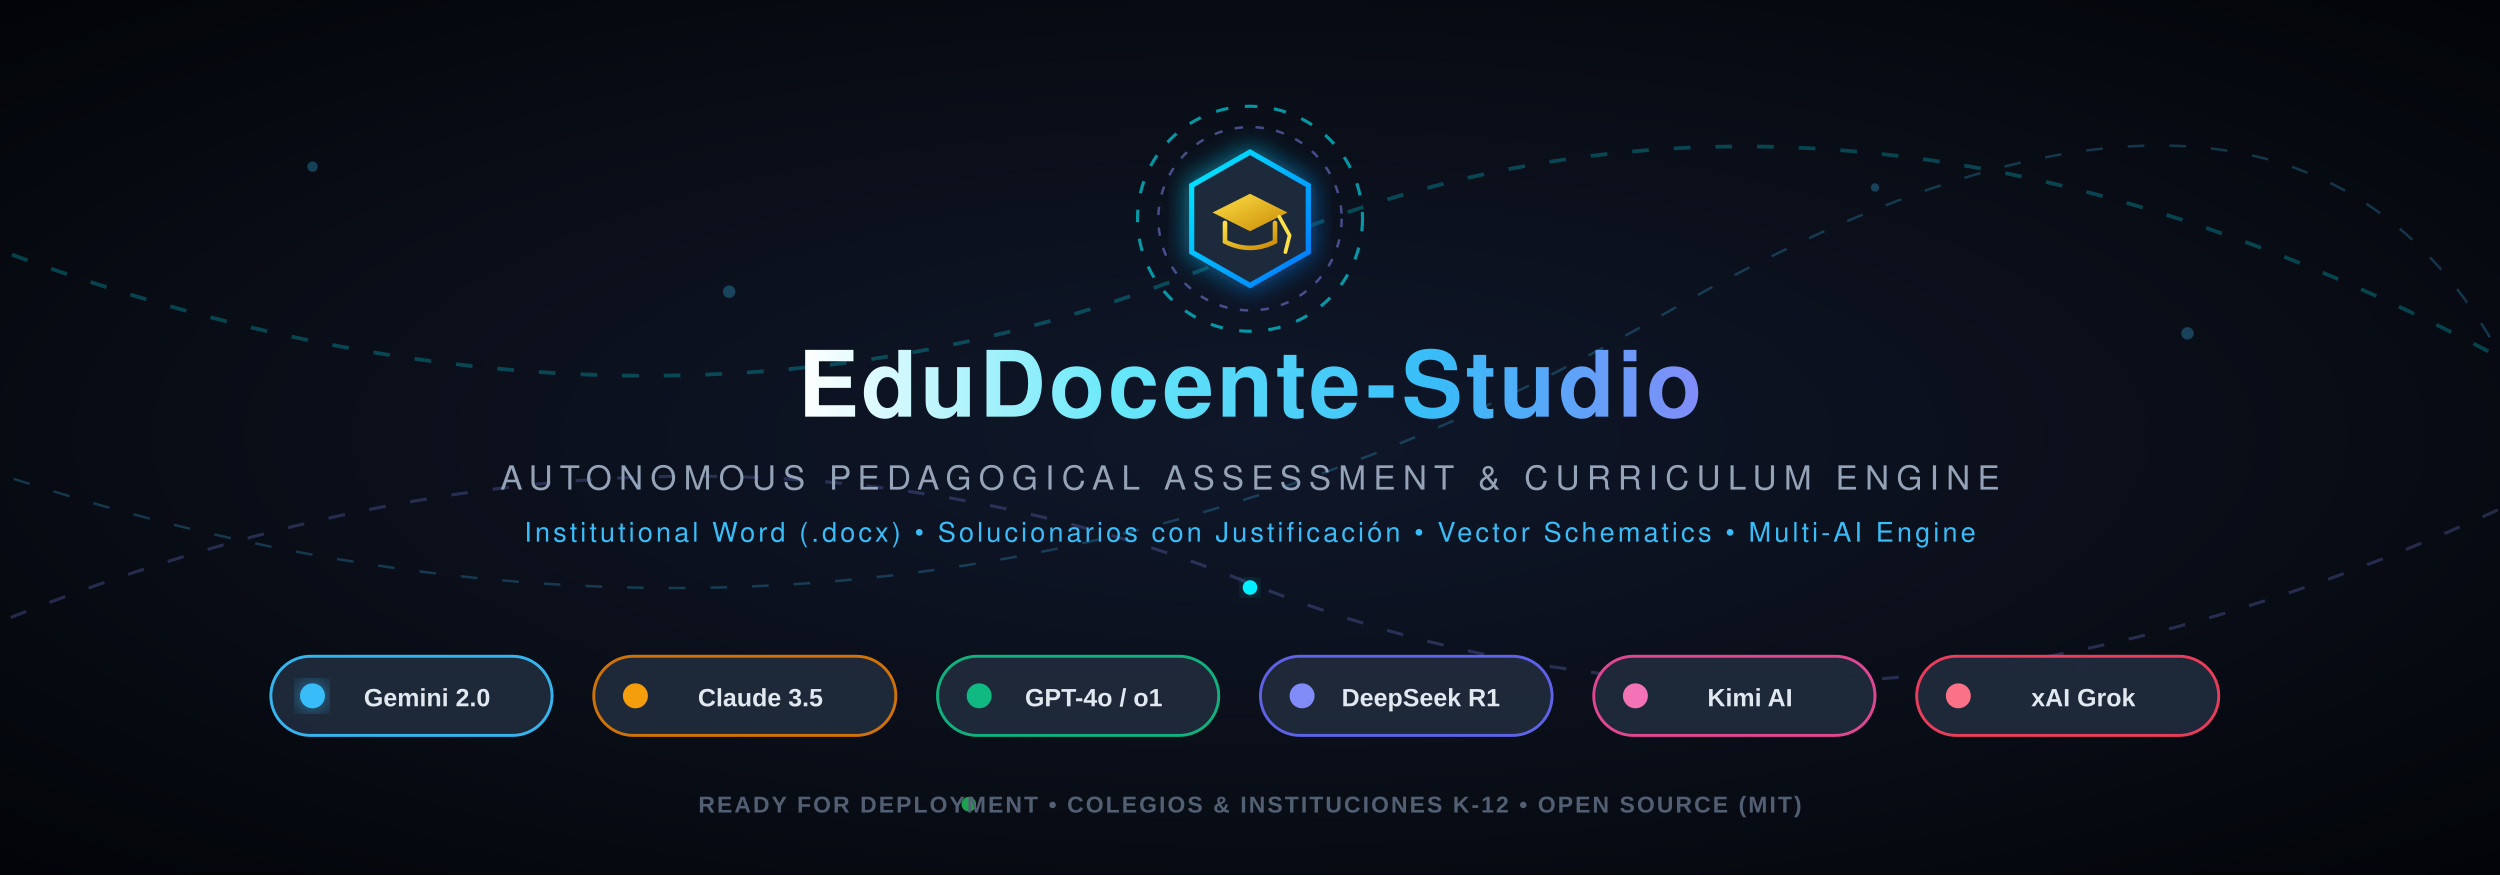
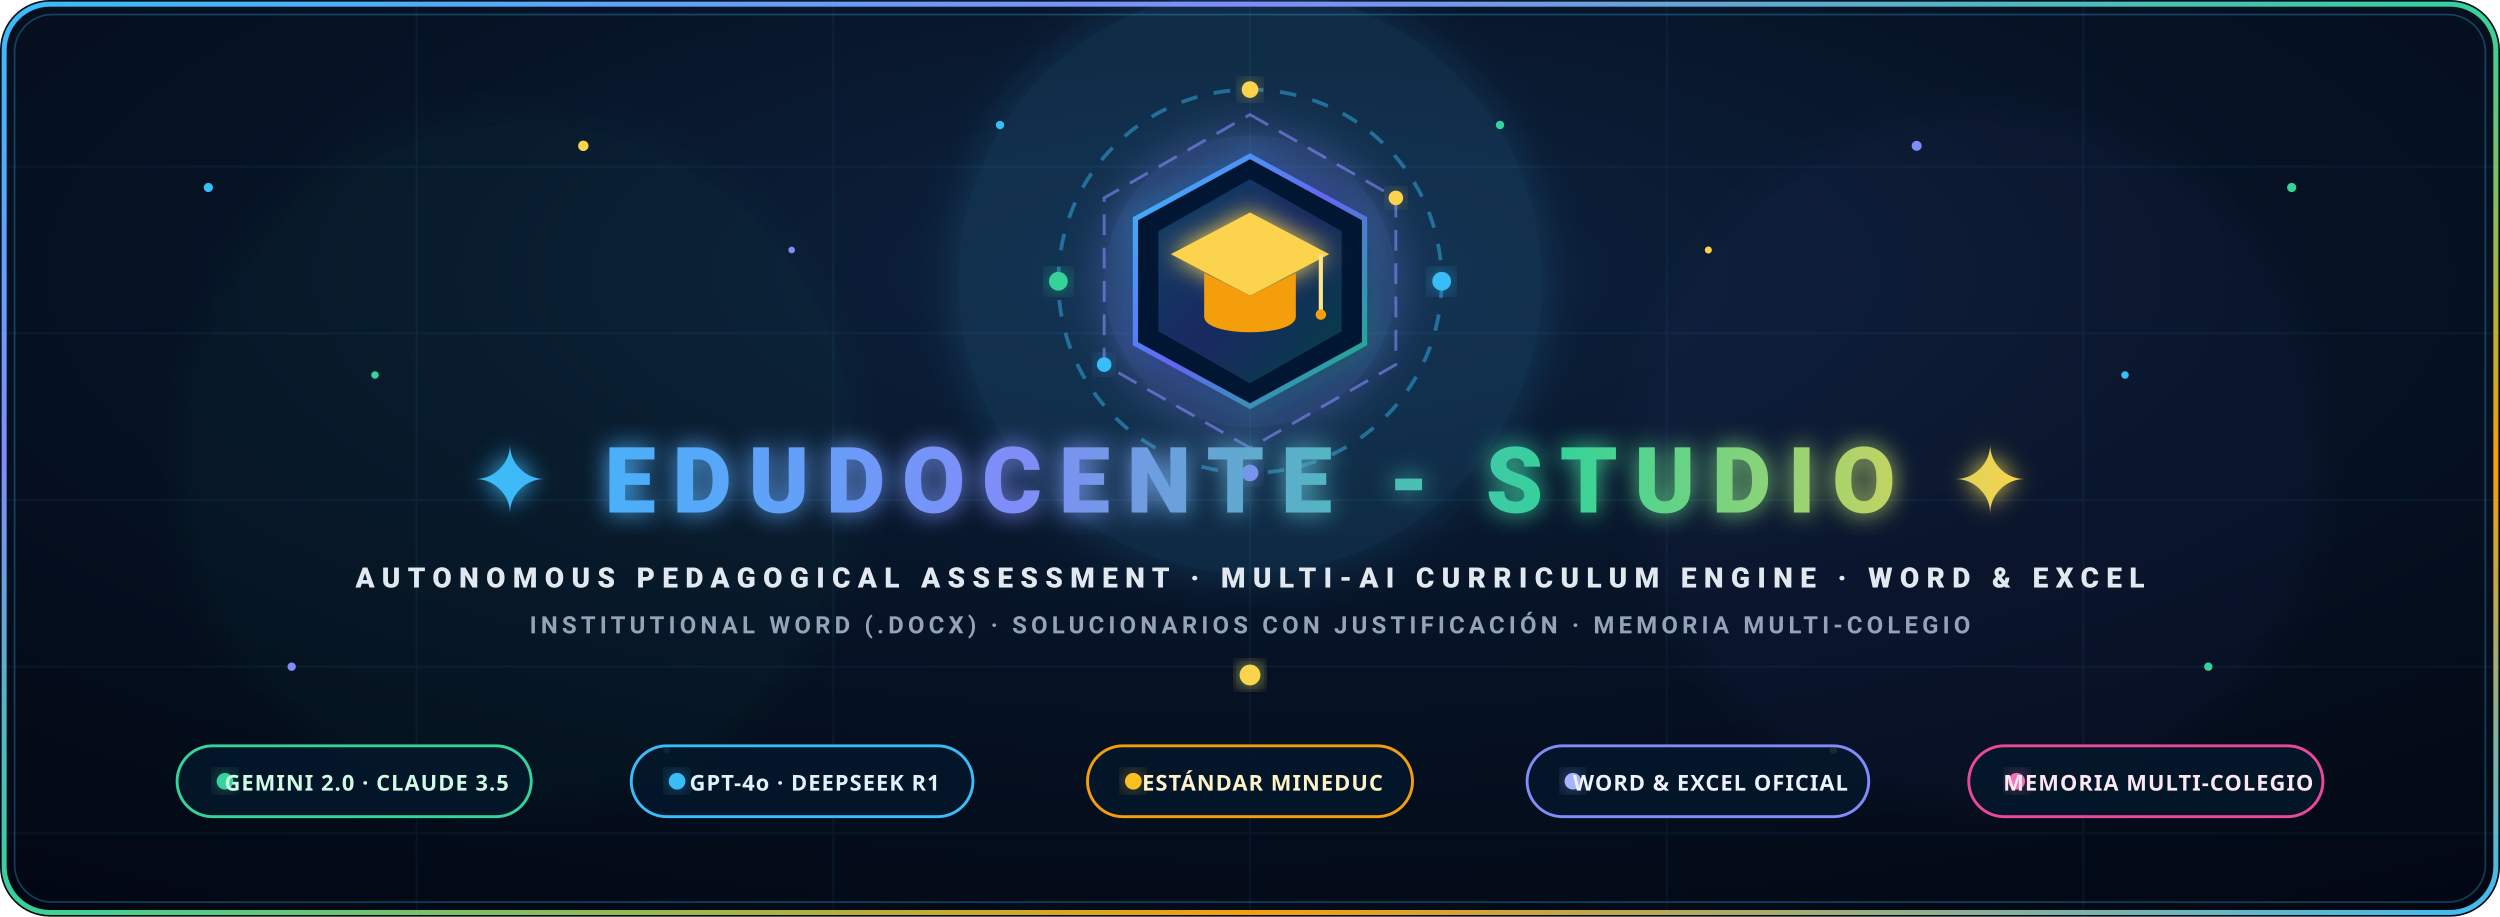
- <svg xmlns="http://www.w3.org/2000/svg" viewBox="0 0 1200 420" width="100%" height="100%">
+ <svg xmlns="http://www.w3.org/2000/svg" viewBox="0 0 1200 440" width="100%" height="100%">
  <defs>
-     <radialGradient id="bgGrad" cx="50%" cy="50%" r="70%">
-       <stop offset="0%" stop-color="#0F172A" />
-       <stop offset="60%" stop-color="#090D16" />
-       <stop offset="100%" stop-color="#020408" />
+     <radialGradient id="spaceBg" cx="50%" cy="30%" r="85%">
+       <stop offset="0%" stop-color="#0e2340" />
+       <stop offset="50%" stop-color="#061224" />
+       <stop offset="100%" stop-color="#020712" />
    </radialGradient>
-     <linearGradient id="neonCyan" x1="0%" y1="0%" x2="100%" y2="100%">
-       <stop offset="0%" stop-color="#00F0FF" />
-       <stop offset="100%" stop-color="#0072FF" />
+     <linearGradient id="eduTitleGrad" x1="0%" y1="0%" x2="100%" y2="0%">
+       <stop offset="0%" stop-color="#38BDF8" />
+       <stop offset="35%" stop-color="#818CF8" />
+       <stop offset="70%" stop-color="#34D399" />
+       <stop offset="100%" stop-color="#FCD34D" />
    </linearGradient>
-     <linearGradient id="neonPurple" x1="0%" y1="0%" x2="100%" y2="0%">
-       <stop offset="0%" stop-color="#8A2387" />
-       <stop offset="50%" stop-color="#E94057" />
-       <stop offset="100%" stop-color="#F27121" />
+     <linearGradient id="crestGrad" x1="0%" y1="0%" x2="100%" y2="100%">
+       <stop offset="0%" stop-color="#38BDF8" />
+       <stop offset="50%" stop-color="#6366F1" />
+       <stop offset="100%" stop-color="#10B981" />
    </linearGradient>
-     <linearGradient id="textGrad" x1="0%" y1="0%" x2="100%" y2="0%">
-       <stop offset="0%" stop-color="#FFFFFF" />
-       <stop offset="35%" stop-color="#67E8F9" />
-       <stop offset="70%" stop-color="#38BDF8" />
-       <stop offset="100%" stop-color="#818CF8" />
+     <linearGradient id="cyberBorder" x1="0%" y1="0%" x2="100%" y2="100%">
+       <stop offset="0%" stop-color="#38BDF8" />
+       <stop offset="25%" stop-color="#818CF8" />
+       <stop offset="50%" stop-color="#34D399" />
+       <stop offset="75%" stop-color="#F59E0B" />
+       <stop offset="100%" stop-color="#38BDF8" />
    </linearGradient>
-     <linearGradient id="goldGrad" x1="0%" y1="0%" x2="100%" y2="100%">
-       <stop offset="0%" stop-color="#FDE047" />
-       <stop offset="100%" stop-color="#CA8A04" />
-     </linearGradient>
-     <filter id="glowCyan" x="-20%" y="-20%" width="140%" height="140%">
+     <filter id="glowLab" x="-30%" y="-30%" width="160%" height="160%">
      <feGaussianBlur stdDeviation="6" result="blur" />
-       <feComposite in="SourceGraphic" in2="blur" operator="over" />
-     </filter>
-     <filter id="glowPulse" x="-30%" y="-30%" width="160%" height="160%">
-       <feGaussianBlur stdDeviation="8" result="blur" />
      <feMerge>
        <feMergeNode in="blur" />
        <feMergeNode in="SourceGraphic" />
      </feMerge>
    </filter>
-     <style>
-       .pulse-line {
-         stroke-dasharray: 8, 12;
-         animation: dashMove 20s linear infinite;
-       }
-       .node-pulse {
-         animation: pulseScale 3s ease-in-out infinite alternate;
-       }
-       .glow-text {
-         animation: textFlicker 4s ease-in-out infinite alternate;
-       }
-       .float-badge {
-         animation: floatUpDown 4s ease-in-out infinite alternate;
-       }
-       .badge-delay-1 { animation-delay: 0.5s; }
-       .badge-delay-2 { animation-delay: 1.0s; }
-       .badge-delay-3 { animation-delay: 1.5s; }
-       .badge-delay-4 { animation-delay: 2.0s; }
-       .badge-delay-5 { animation-delay: 2.5s; }
-       .badge-delay-6 { animation-delay: 3.0s; }
- 
-       @keyframes dashMove {
-         to { stroke-dashoffset: -400; }
-       }
-       @keyframes pulseScale {
-         0% { transform: scale(0.95); opacity: 0.7; }
-         100% { transform: scale(1.08); opacity: 1; }
-       }
-       @keyframes floatUpDown {
-         0% { transform: translateY(0px); }
-         100% { transform: translateY(-7px); }
-       }
-       @keyframes textFlicker {
-         0% { filter: drop-shadow(0 0 10px rgba(56, 189, 248, 0.4)); }
-         100% { filter: drop-shadow(0 0 25px rgba(56, 189, 248, 0.85)); }
-       }
-     </style>
+     <filter id="laserGlow" x="-50%" y="-50%" width="200%" height="200%">
+       <feGaussianBlur stdDeviation="10" result="blur1" />
+       <feGaussianBlur stdDeviation="4" result="blur2" />
+       <feMerge>
+         <feMergeNode in="blur1" />
+         <feMergeNode in="blur2" />
+         <feMergeNode in="SourceGraphic" />
+       </feMerge>
+     </filter>
  </defs>
-   <rect width="1200" height="420" fill="url(#bgGrad)" />
-   <g opacity="0.25">
-     <path class="pulse-line" d="M -50 100 Q 300 250 600 120 T 1250 200" fill="none" stroke="#00F0FF" stroke-width="1.8" />
-     <path class="pulse-line" d="M -50 320 Q 300 160 600 280 T 1250 220" fill="none" stroke="#818CF8" stroke-width="1.5" />
-     <path class="pulse-line" d="M -50 210 Q 400 380 800 150 T 1250 350" fill="none" stroke="#38BDF8" stroke-width="1.2" />
+   <style>
+     @keyframes spinClockwise {
+       from { transform: rotate(0deg); }
+       to { transform: rotate(360deg); }
+     }
+     @keyframes spinCounter {
+       from { transform: rotate(360deg); }
+       to { transform: rotate(0deg); }
+     }
+     @keyframes pulseGlow {
+       0%, 100% { opacity: 0.65; transform: scale(1); }
+       50% { opacity: 1; transform: scale(1.03); }
+     }
+     @keyframes laserSweep {
+       0% { transform: translateX(-240px); opacity: 0; }
+       20% { opacity: 1; }
+       80% { opacity: 1; }
+       100% { transform: translateX(240px); opacity: 0; }
+     }
+     @keyframes twinkle {
+       0%, 100% { opacity: 0.3; }
+       50% { opacity: 0.95; }
+     }
+     .tachyon-ring {
+       transform-origin: 600px 135px;
+       animation: spinClockwise 28s linear infinite;
+     }
+     .hex-ring {
+       transform-origin: 600px 135px;
+       animation: spinCounter 20s linear infinite;
+     }
+     .crest-pulse {
+       transform-origin: 600px 135px;
+       animation: pulseGlow 4s ease-in-out infinite;
+     }
+     .sweep-beam {
+       animation: laserSweep 3.5s ease-in-out infinite;
+     }
+     .star-twinkle {
+       animation: twinkle 3s ease-in-out infinite;
+     }
+     .border-glow {
+       animation: pulseGlow 5s ease-in-out infinite;
+     }
+   </style>
+   <rect width="1200" height="440" rx="24" fill="url(#spaceBg)" />
+   <g opacity="0.06" stroke="#38BDF8" stroke-width="1">
+     <line x1="0" y1="80" x2="1200" y2="80" />
+     <line x1="0" y1="160" x2="1200" y2="160" />
+     <line x1="0" y1="240" x2="1200" y2="240" />
+     <line x1="0" y1="320" x2="1200" y2="320" />
+     <line x1="0" y1="400" x2="1200" y2="400" />
+     <line x1="200" y1="0" x2="200" y2="440" />
+     <line x1="400" y1="0" x2="400" y2="440" />
+     <line x1="600" y1="0" x2="600" y2="440" />
+     <line x1="800" y1="0" x2="800" y2="440" />
+     <line x1="1000" y1="0" x2="1000" y2="440" />
  </g>
-   <g fill="#38BDF8" opacity="0.3">
-     <circle cx="150" cy="80" r="2.5" />
-     <circle cx="350" cy="140" r="3" />
-     <circle cx="900" cy="90" r="2" />
-     <circle cx="1050" cy="160" r="3" />
-     <circle cx="180" cy="340" r="2.5" />
-     <circle cx="1000" cy="320" r="3.5" />
+   <circle cx="600" cy="135" r="140" fill="#38BDF8" opacity="0.12" filter="url(#laserGlow)" />
+   <circle cx="600" cy="135" r="70" fill="#818CF8" opacity="0.22" filter="url(#laserGlow)" />
+   <circle cx="250" cy="220" r="160" fill="#10B981" opacity="0.04" filter="url(#laserGlow)" />
+   <circle cx="950" cy="220" r="160" fill="#6366F1" opacity="0.04" filter="url(#laserGlow)" />
+   <g class="star-twinkle">
+     <circle cx="100" cy="90" r="2.2" fill="#38BDF8" />
+     <circle cx="180" cy="180" r="1.8" fill="#34D399" />
+     <circle cx="280" cy="70" r="2.5" fill="#FCD34D" />
+     <circle cx="380" cy="120" r="1.6" fill="#818CF8" />
+     <circle cx="480" cy="60" r="2.0" fill="#38BDF8" />
+     <circle cx="720" cy="60" r="2.0" fill="#34D399" />
+     <circle cx="820" cy="120" r="1.7" fill="#FCD34D" />
+     <circle cx="920" cy="70" r="2.4" fill="#818CF8" />
+     <circle cx="1020" cy="180" r="1.8" fill="#38BDF8" />
+     <circle cx="1100" cy="90" r="2.2" fill="#34D399" />
+     <circle cx="140" cy="320" r="2.0" fill="#818CF8" />
+     <circle cx="320" cy="360" r="1.6" fill="#38BDF8" />
+     <circle cx="880" cy="360" r="1.8" fill="#FCD34D" />
+     <circle cx="1060" cy="320" r="2.0" fill="#34D399" />
  </g>
-   <g transform="translate(600, 105)">
-     <circle cx="0" cy="0" r="54" fill="none" stroke="#00F0FF" stroke-width="1.5" stroke-dasharray="6, 8" opacity="0.6">
-       <animateTransform attributeName="transform" type="rotate" from="0" to="360" dur="25s" repeatCount="indefinite" />
-     </circle>
-     <circle cx="0" cy="0" r="44" fill="none" stroke="#818CF8" stroke-width="1.2" stroke-dasharray="4, 6" opacity="0.5">
-       <animateTransform attributeName="transform" type="rotate" from="360" to="0" dur="18s" repeatCount="indefinite" />
-     </circle>
-     <polygon points="0,-32 28,-16 28,16 0,32 -28,16 -28,-16" fill="#1E293B" stroke="url(#neonCyan)" stroke-width="2.5" filter="url(#glowCyan)" />
-     <path d="M 0 -12 L 18 -3 L 0 6 L -18 -3 Z" fill="url(#goldGrad)" />
-     <path d="M -12 2 L -12 11 Q 0 17 12 11 L 12 2" fill="none" stroke="url(#goldGrad)" stroke-width="2.2" stroke-linecap="round" />
-     <path d="M 14 -1 L 19 8 L 17 16" fill="none" stroke="#FDE047" stroke-width="1.8" stroke-linecap="round" />
+   <g class="tachyon-ring">
+     <circle cx="600" cy="135" r="92" fill="none" stroke="#38BDF8" stroke-width="1.8" stroke-dasharray="8 8" opacity="0.45" />
+     <circle cx="692" cy="135" r="4.5" fill="#38BDF8" filter="url(#glowLab)" />
+     <circle cx="508" cy="135" r="4.5" fill="#34D399" filter="url(#glowLab)" />
+     <circle cx="600" cy="43" r="4" fill="#FCD34D" filter="url(#glowLab)" />
+     <circle cx="600" cy="227" r="4" fill="#818CF8" filter="url(#glowLab)" />
  </g>
-   <text x="600" y="200" text-anchor="middle" class="glow-text" font-family="'Segoe UI', Helvetica, Arial, sans-serif" font-weight="900" font-size="44" letter-spacing="1.5" fill="url(#textGrad)">
-     EduDocente-Studio
-   </text>
-   <text x="600" y="235" text-anchor="middle" font-family="'Segoe UI', Helvetica, Arial, sans-serif" font-weight="500" font-size="16" letter-spacing="3.5" fill="#94A3B8">
-     AUTONOMOUS PEDAGOGICAL ASSESSMENT &amp; CURRICULUM ENGINE
-   </text>
-   <text x="600" y="260" text-anchor="middle" font-family="'Segoe UI', Helvetica, Arial, sans-serif" font-weight="400" font-size="13" letter-spacing="1.5" fill="#38BDF8">
-     Institutional Word (.docx) • Solucionarios con Justificación • Vector Schematics • Multi-AI Engine
-   </text>
-   <line x1="380" y1="282" x2="820" y2="282" stroke="url(#neonCyan)" stroke-width="1.5" opacity="0.6" />
-   <circle cx="600" cy="282" r="3.5" fill="#00F0FF" filter="url(#glowCyan)" />
-   <g class="float-badge badge-delay-1" transform="translate(130, 315)">
-     <rect width="135" height="38" rx="19" fill="#1E293B" stroke="#38BDF8" stroke-width="1.4" opacity="0.95" />
-     <circle cx="20" cy="19" r="6" fill="#38BDF8" filter="url(#glowCyan)" />
-     <text x="75" y="24" text-anchor="middle" font-family="'Segoe UI', Arial" font-size="12" font-weight="700" fill="#E2E8F0">Gemini 2.0</text>
+   <g class="hex-ring">
+     <polygon points="600,55 670,95 670,175 600,215 530,175 530,95" fill="none" stroke="#818CF8" stroke-width="1.4" stroke-dasharray="10 6" opacity="0.6" />
+     <circle cx="670" cy="95" r="3.5" fill="#FCD34D" filter="url(#glowLab)" />
+     <circle cx="530" cy="175" r="3.5" fill="#38BDF8" filter="url(#glowLab)" />
  </g>
-   <g class="float-badge badge-delay-2" transform="translate(285, 315)">
-     <rect width="145" height="38" rx="19" fill="#1E293B" stroke="#D97706" stroke-width="1.4" opacity="0.95" />
-     <circle cx="20" cy="19" r="6" fill="#F59E0B" />
-     <text x="80" y="24" text-anchor="middle" font-family="'Segoe UI', Arial" font-size="12" font-weight="700" fill="#E2E8F0">Claude 3.5</text>
+   <g class="crest-pulse">
+     <polygon points="600,75 655,105 655,165 600,195 545,165 545,105" fill="#061830" stroke="url(#crestGrad)" stroke-width="2.5" filter="url(#glowLab)" />
+     <polygon points="600,86 644,111 644,159 600,184 556,159 556,111" fill="url(#crestGrad)" opacity="0.25" />
+     <path d="M 600 102 L 638 122 L 600 142 L 562 122 Z" fill="#FCD34D" filter="url(#glowLab)" />
+     <path d="M 578 131 L 578 152 C 578 162 622 162 622 152 L 622 131 L 600 142 Z" fill="#F59E0B" />
+     <line x1="634" y1="122" x2="634" y2="150" stroke="#FDE68A" stroke-width="2" />
+     <circle cx="634" cy="151" r="2.5" fill="#F59E0B" />
  </g>
-   <g class="float-badge badge-delay-3" transform="translate(450, 315)">
-     <rect width="135" height="38" rx="19" fill="#1E293B" stroke="#10B981" stroke-width="1.4" opacity="0.95" />
-     <circle cx="20" cy="19" r="6" fill="#10B981" />
-     <text x="75" y="24" text-anchor="middle" font-family="'Segoe UI', Arial" font-size="12" font-weight="700" fill="#E2E8F0">GPT-4o / o1</text>
+   <g text-anchor="middle">
+     <text x="600" y="246" font-family="system-ui, -apple-system, 'Segoe UI', Roboto, sans-serif" font-weight="900" font-size="44" fill="url(#eduTitleGrad)" letter-spacing="8" filter="url(#glowLab)">
+       ✦ EDUDOCENTE - STUDIO ✦
+     </text>
+     <text x="600" y="282" font-family="system-ui, -apple-system, 'Segoe UI', Roboto, sans-serif" font-weight="800" font-size="13.5" fill="#E2E8F0" letter-spacing="3.5">
+       AUTONOMOUS PEDAGOGICAL ASSESSMENT · MULTI-AI CURRICULUM ENGINE · WORD &amp; EXCEL
+     </text>
+     <text x="600" y="304" font-family="system-ui, -apple-system, 'Segoe UI', Roboto, sans-serif" font-weight="600" font-size="11.5" fill="#94A3B8" letter-spacing="2">
+       INSTITUTIONAL WORD (.DOCX) · SOLUCIONARIOS CON JUSTIFICACIÓN · MEMORIA MULTI-COLEGIO
+     </text>
+     <line x1="320" y1="324" x2="880" y2="324" stroke="url(#cyberBorder)" stroke-width="1.8" stroke-linecap="round" opacity="0.85" />
+     <circle cx="600" cy="324" r="4" fill="#34D399" filter="url(#glowLab)" />
+     <g transform="translate(600, 324)">
+       <circle class="sweep-beam" cx="0" cy="0" r="5" fill="#FCD34D" filter="url(#glowLab)" />
+     </g>
  </g>
-   <g class="float-badge badge-delay-4" transform="translate(605, 315)">
-     <rect width="140" height="38" rx="19" fill="#1E293B" stroke="#6366F1" stroke-width="1.4" opacity="0.95" />
-     <circle cx="20" cy="19" r="6" fill="#818CF8" />
-     <text x="77" y="24" text-anchor="middle" font-family="'Segoe UI', Arial" font-size="12" font-weight="700" fill="#E2E8F0">DeepSeek R1</text>
+   <g transform="translate(600, 375)">
+     <g transform="translate(-430, 0)">
+       <rect x="-85" y="-17" width="170" height="34" rx="17" fill="#04182b" fill-opacity="0.9" stroke="#34D399" stroke-width="1.4" />
+       <circle cx="-62" cy="0" r="4" fill="#34D399" filter="url(#glowLab)" />
+       <text x="6" y="4.5" text-anchor="middle" font-family="system-ui, sans-serif" font-weight="800" font-size="10.5" fill="#D1FAE5" letter-spacing="0.5">
+         GEMINI 2.0 · CLAUDE 3.5
+       </text>
+     </g>
+     <g transform="translate(-215, 0)">
+       <rect x="-82" y="-17" width="164" height="34" rx="17" fill="#04182b" fill-opacity="0.9" stroke="#38BDF8" stroke-width="1.4" />
+       <circle cx="-60" cy="0" r="4" fill="#38BDF8" filter="url(#glowLab)" />
+       <text x="6" y="4.5" text-anchor="middle" font-family="system-ui, sans-serif" font-weight="800" font-size="10.5" fill="#E0F2FE" letter-spacing="0.5">
+         GPT-4o · DEEPSEEK R1
+       </text>
+     </g>
+     <g transform="translate(0, 0)">
+       <rect x="-78" y="-17" width="156" height="34" rx="17" fill="#04182b" fill-opacity="0.9" stroke="#F59E0B" stroke-width="1.4" />
+       <circle cx="-56" cy="0" r="4" fill="#FBBF24" filter="url(#glowLab)" />
+       <text x="6" y="4.5" text-anchor="middle" font-family="system-ui, sans-serif" font-weight="800" font-size="10.5" fill="#FEF3C7" letter-spacing="0.5">
+         ESTÁNDAR MINEDUC
+       </text>
+     </g>
+     <g transform="translate(215, 0)">
+       <rect x="-82" y="-17" width="164" height="34" rx="17" fill="#04182b" fill-opacity="0.9" stroke="#818CF8" stroke-width="1.4" />
+       <circle cx="-60" cy="0" r="4" fill="#A5B4FC" filter="url(#glowLab)" />
+       <text x="6" y="4.5" text-anchor="middle" font-family="system-ui, sans-serif" font-weight="800" font-size="10.5" fill="#EEF2FF" letter-spacing="0.5">
+         WORD &amp; EXCEL OFICIAL
+       </text>
+     </g>
+     <g transform="translate(430, 0)">
+       <rect x="-85" y="-17" width="170" height="34" rx="17" fill="#04182b" fill-opacity="0.9" stroke="#EC4899" stroke-width="1.4" />
+       <circle cx="-62" cy="0" r="4" fill="#F472B6" filter="url(#glowLab)" />
+       <text x="6" y="4.5" text-anchor="middle" font-family="system-ui, sans-serif" font-weight="800" font-size="10.5" fill="#FCE7F3" letter-spacing="0.5">
+         MEMORIA MULTI-COLEGIO
+       </text>
+     </g>
  </g>
-   <g class="float-badge badge-delay-5" transform="translate(765, 315)">
-     <rect width="135" height="38" rx="19" fill="#1E293B" stroke="#EC4899" stroke-width="1.4" opacity="0.95" />
-     <circle cx="20" cy="19" r="6" fill="#F472B6" />
-     <text x="75" y="24" text-anchor="middle" font-family="'Segoe UI', Arial" font-size="12" font-weight="700" fill="#E2E8F0">Kimi AI</text>
-   </g>
-   <g class="float-badge badge-delay-6" transform="translate(920, 315)">
-     <rect width="145" height="38" rx="19" fill="#1E293B" stroke="#F43F5E" stroke-width="1.4" opacity="0.95" />
-     <circle cx="20" cy="19" r="6" fill="#FB7185" />
-     <text x="80" y="24" text-anchor="middle" font-family="'Segoe UI', Arial" font-size="12" font-weight="700" fill="#E2E8F0">xAI Grok</text>
-   </g>
-   <g transform="translate(600, 390)" opacity="0.8">
-     <circle cx="-135" cy="-4" r="3.5" fill="#22C55E">
-       <animate attributeName="opacity" values="0.4;1;0.4" dur="2s" repeatCount="indefinite" />
-     </circle>
-     <text x="0" y="0" text-anchor="middle" font-family="'Segoe UI', Arial" font-size="11" font-weight="600" fill="#64748B" letter-spacing="1">
-       READY FOR DEPLOYMENT • COLEGIOS &amp; INSTITUCIONES K-12 • OPEN SOURCE (MIT)
-     </text>
-   </g>
+   <rect x="2" y="2" width="1196" height="436" rx="22" fill="none" stroke="url(#cyberBorder)" stroke-width="2.4" class="border-glow" />
+   <rect x="7" y="7" width="1186" height="426" rx="18" fill="none" stroke="#38BDF8" stroke-width="0.8" opacity="0.3" />
</svg>
